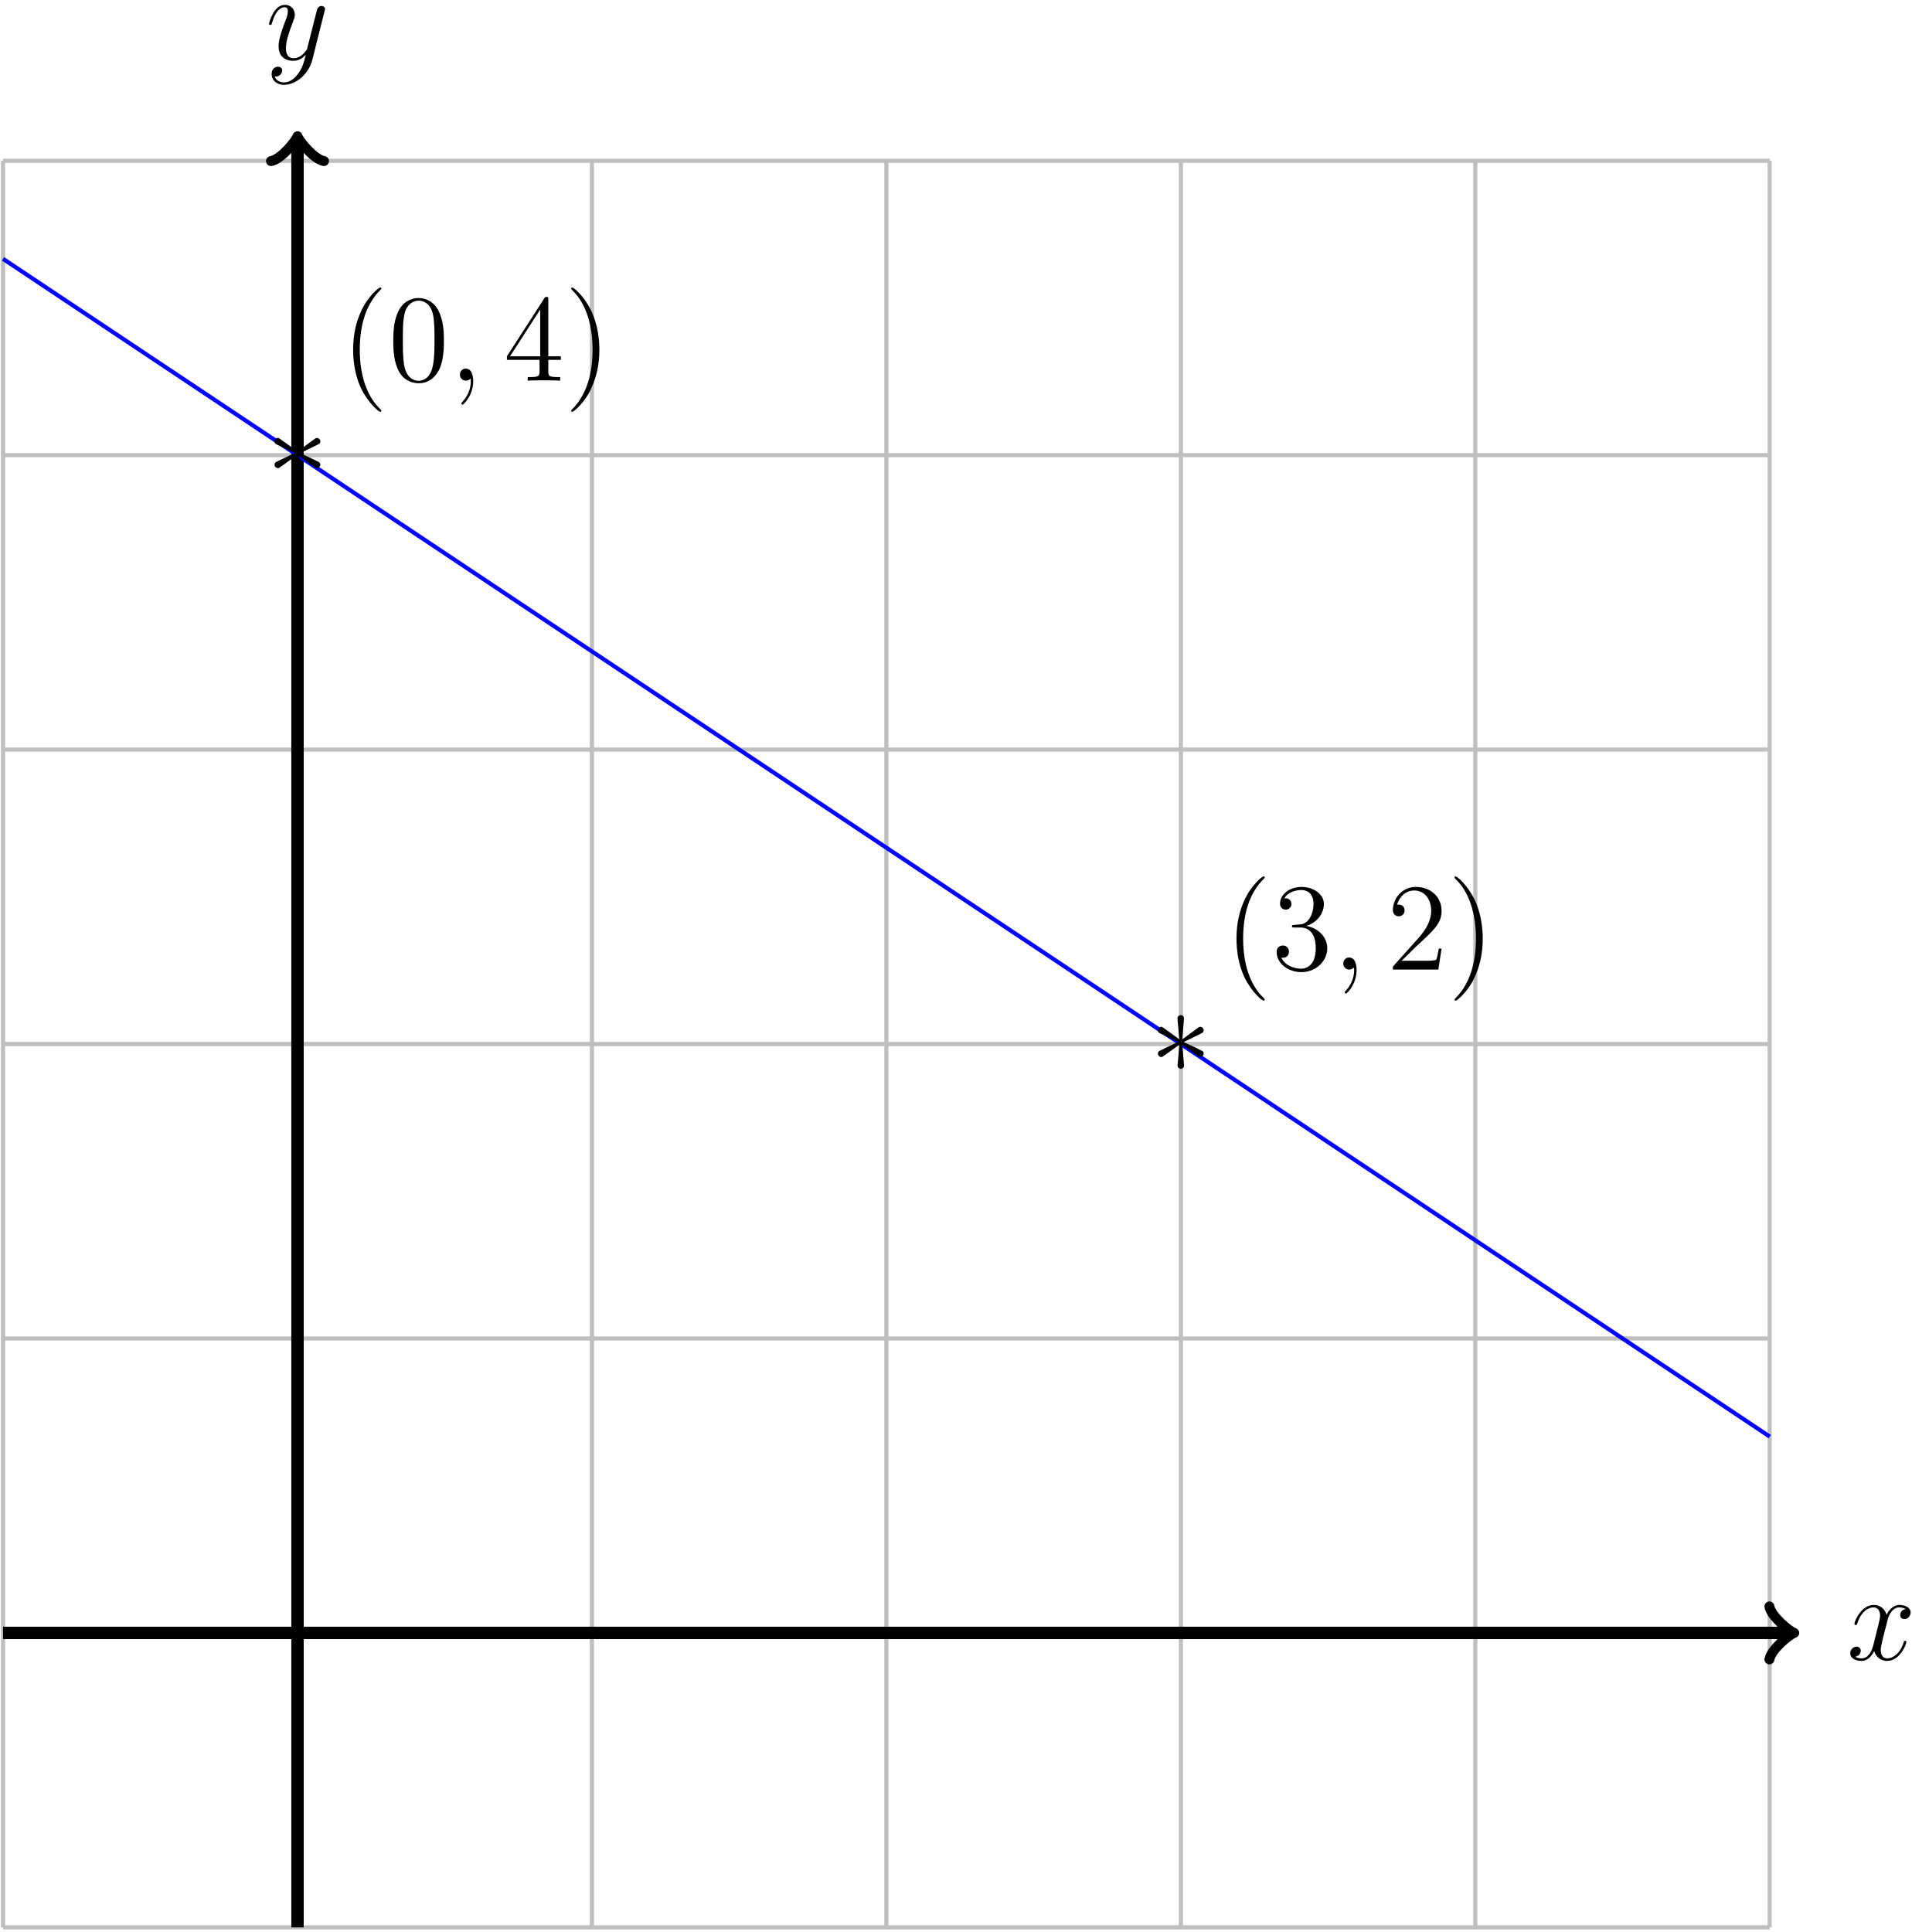
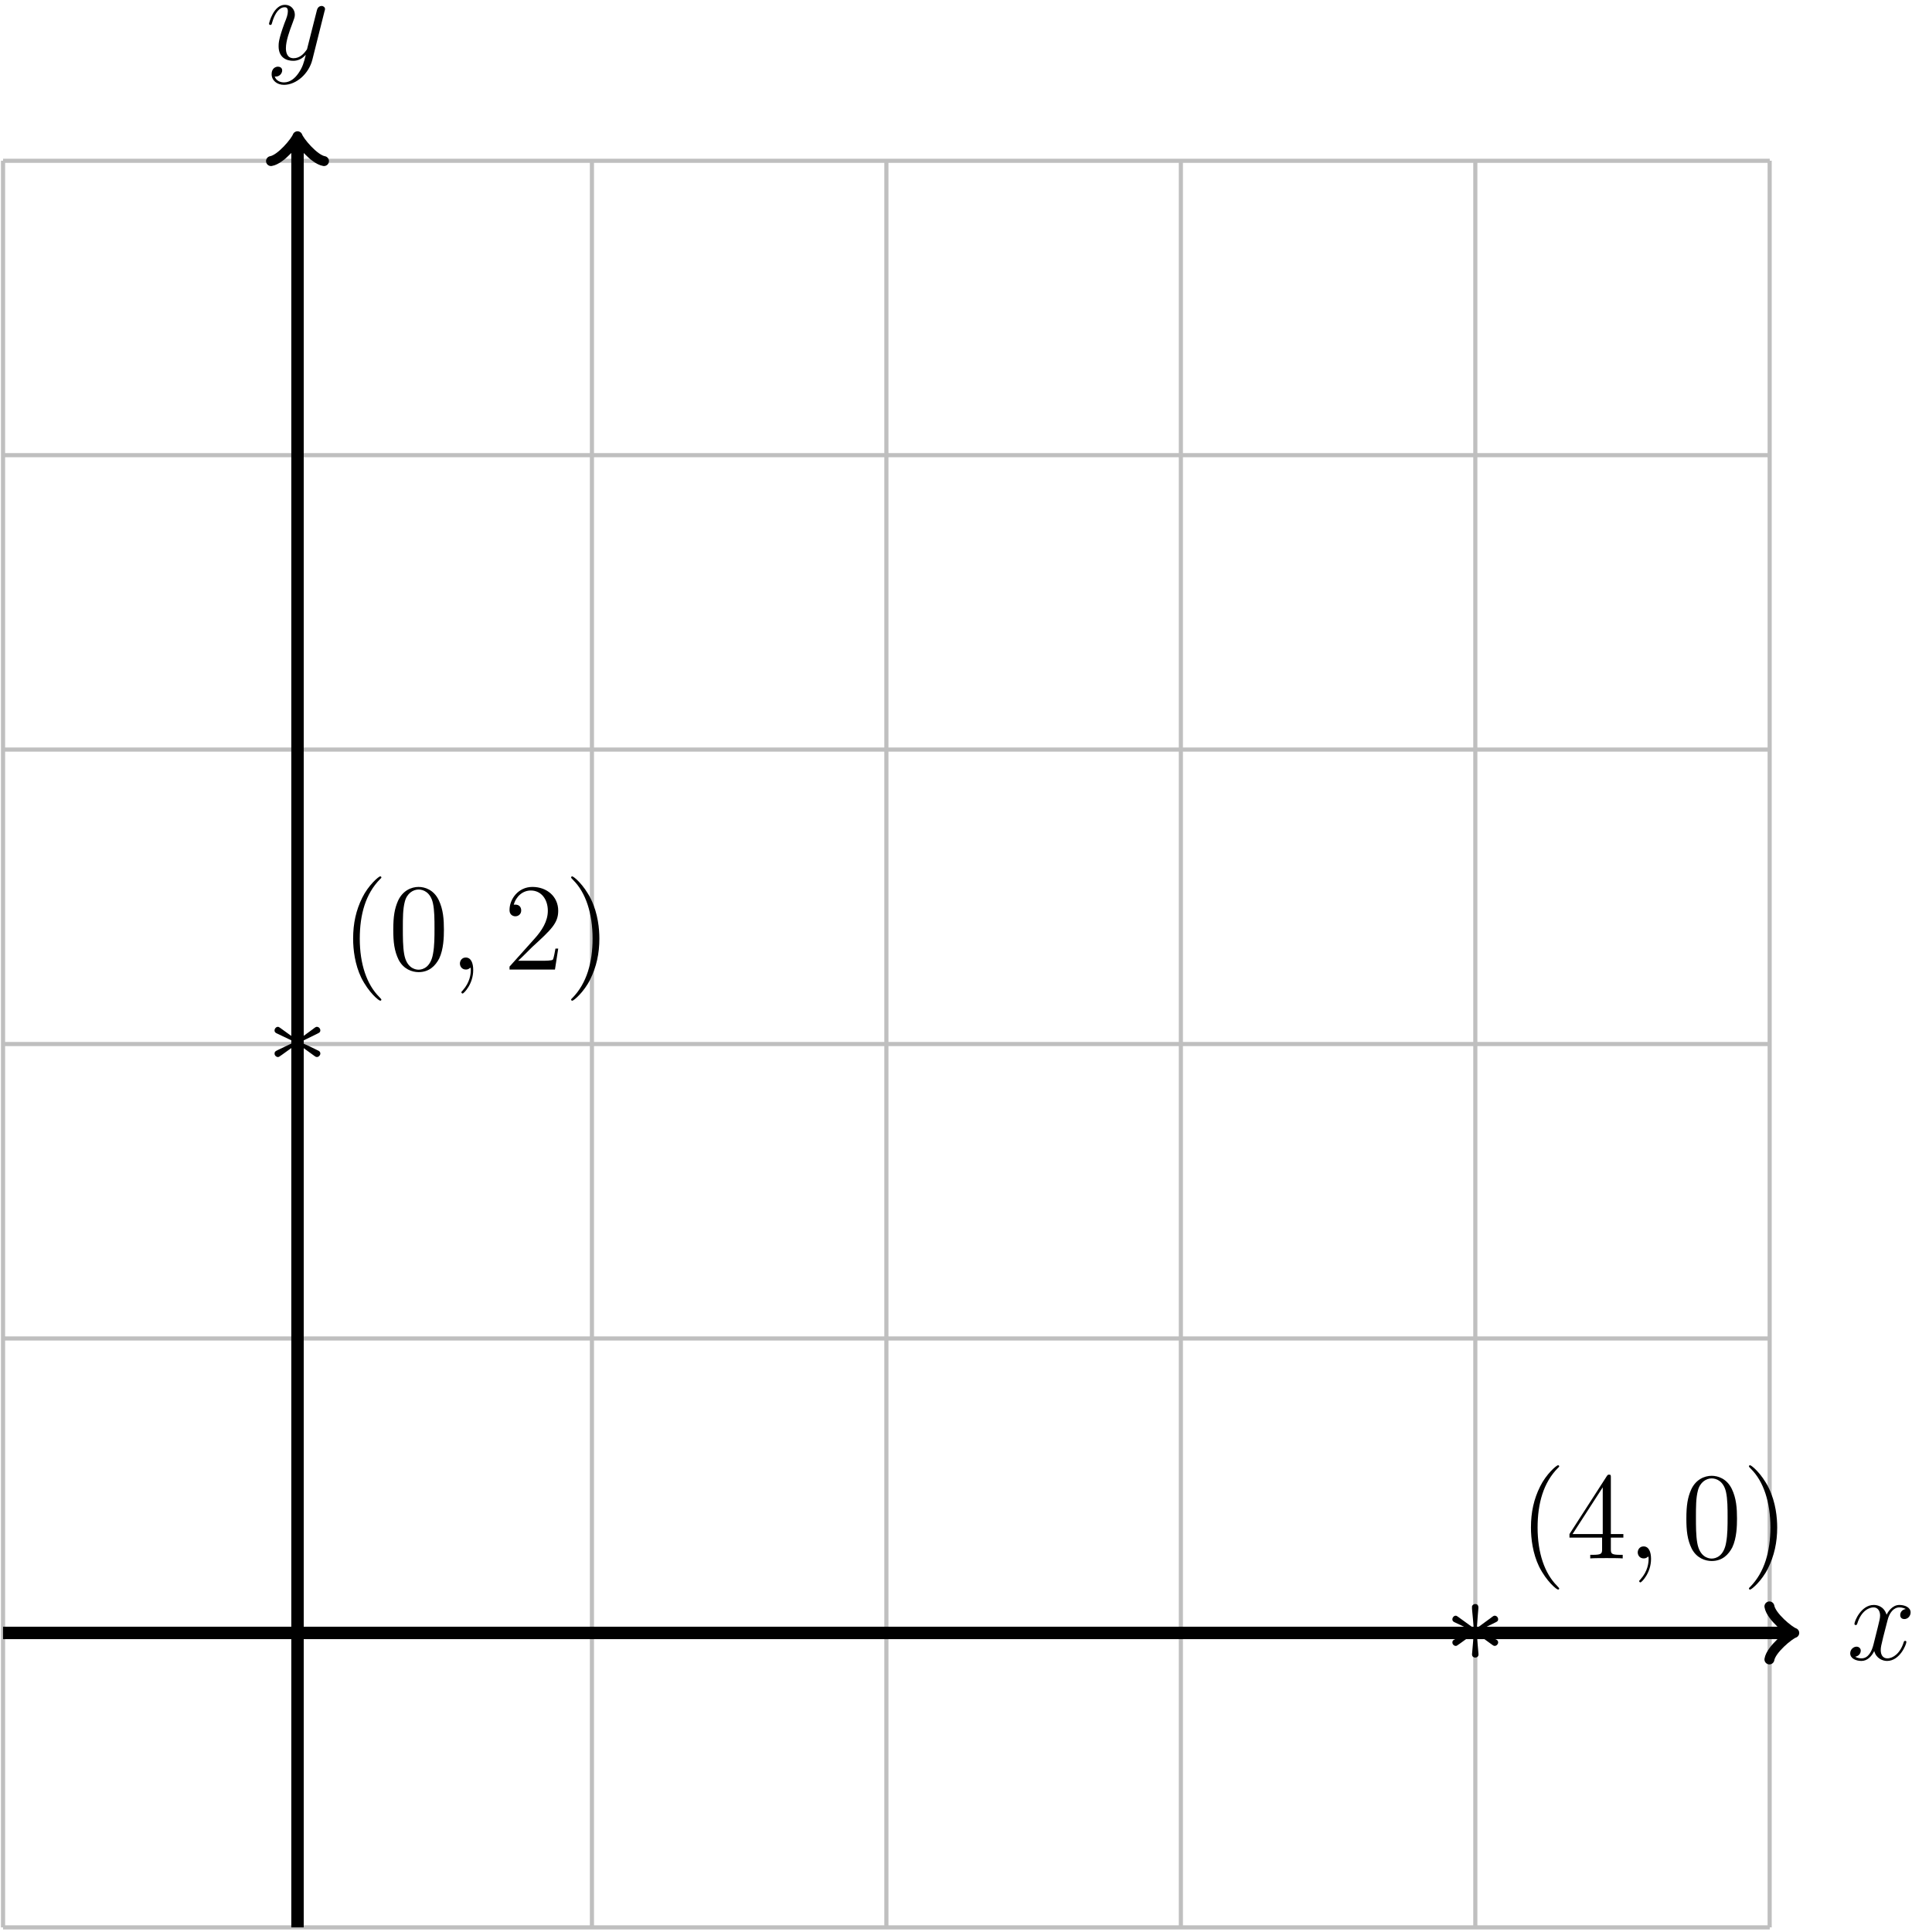
<svg xmlns="http://www.w3.org/2000/svg" xmlns:xlink="http://www.w3.org/1999/xlink" width="184pt" height="186pt" viewBox="0 0 184 186" version="1.1">
  <defs>
    <g>
      <symbol overflow="visible" id="glyph0-0">
        <path style="stroke:none;" d="" />
      </symbol>
      <symbol overflow="visible" id="glyph0-1">
        <path style="stroke:none;" d="M 5.672 -4.875 C 5.281 -4.812 5.141 -4.516 5.141 -4.297 C 5.141 -4 5.359 -3.906 5.531 -3.906 C 5.891 -3.906 6.141 -4.219 6.141 -4.547 C 6.141 -5.047 5.562 -5.266 5.062 -5.266 C 4.344 -5.266 3.938 -4.547 3.828 -4.328 C 3.547 -5.219 2.812 -5.266 2.594 -5.266 C 1.375 -5.266 0.734 -3.703 0.734 -3.438 C 0.734 -3.391 0.781 -3.328 0.859 -3.328 C 0.953 -3.328 0.984 -3.406 1 -3.453 C 1.406 -4.781 2.219 -5.031 2.562 -5.031 C 3.094 -5.031 3.203 -4.531 3.203 -4.25 C 3.203 -3.984 3.125 -3.703 2.984 -3.125 L 2.578 -1.5 C 2.406 -0.781 2.062 -0.125 1.422 -0.125 C 1.359 -0.125 1.062 -0.125 0.812 -0.281 C 1.25 -0.359 1.344 -0.719 1.344 -0.859 C 1.344 -1.094 1.156 -1.25 0.938 -1.25 C 0.641 -1.25 0.328 -0.984 0.328 -0.609 C 0.328 -0.109 0.891 0.125 1.406 0.125 C 1.984 0.125 2.391 -0.328 2.641 -0.828 C 2.828 -0.125 3.438 0.125 3.875 0.125 C 5.094 0.125 5.734 -1.453 5.734 -1.703 C 5.734 -1.766 5.688 -1.812 5.625 -1.812 C 5.516 -1.812 5.5 -1.75 5.469 -1.656 C 5.141 -0.609 4.453 -0.125 3.906 -0.125 C 3.484 -0.125 3.266 -0.438 3.266 -0.922 C 3.266 -1.188 3.312 -1.375 3.5 -2.156 L 3.922 -3.797 C 4.094 -4.5 4.5 -5.031 5.062 -5.031 C 5.078 -5.031 5.422 -5.031 5.672 -4.875 Z M 5.672 -4.875 " />
      </symbol>
      <symbol overflow="visible" id="glyph0-2">
        <path style="stroke:none;" d="M 3.141 1.344 C 2.828 1.797 2.359 2.203 1.766 2.203 C 1.625 2.203 1.047 2.172 0.875 1.625 C 0.906 1.641 0.969 1.641 0.984 1.641 C 1.344 1.641 1.594 1.328 1.594 1.047 C 1.594 0.781 1.359 0.688 1.188 0.688 C 0.984 0.688 0.578 0.828 0.578 1.406 C 0.578 2.016 1.094 2.438 1.766 2.438 C 2.969 2.438 4.172 1.344 4.5 0.016 L 5.672 -4.656 C 5.688 -4.703 5.719 -4.781 5.719 -4.859 C 5.719 -5.031 5.562 -5.156 5.391 -5.156 C 5.281 -5.156 5.031 -5.109 4.938 -4.75 L 4.047 -1.234 C 4 -1.016 4 -0.984 3.891 -0.859 C 3.656 -0.531 3.266 -0.125 2.688 -0.125 C 2.016 -0.125 1.953 -0.781 1.953 -1.094 C 1.953 -1.781 2.281 -2.703 2.609 -3.562 C 2.734 -3.906 2.812 -4.078 2.812 -4.312 C 2.812 -4.812 2.453 -5.266 1.859 -5.266 C 0.766 -5.266 0.328 -3.531 0.328 -3.438 C 0.328 -3.391 0.375 -3.328 0.453 -3.328 C 0.562 -3.328 0.578 -3.375 0.625 -3.547 C 0.906 -4.547 1.359 -5.031 1.828 -5.031 C 1.938 -5.031 2.141 -5.031 2.141 -4.641 C 2.141 -4.328 2.016 -3.984 1.828 -3.531 C 1.25 -1.953 1.25 -1.562 1.25 -1.281 C 1.25 -0.141 2.062 0.125 2.656 0.125 C 3 0.125 3.438 0.016 3.844 -0.438 L 3.859 -0.422 C 3.688 0.281 3.562 0.75 3.141 1.344 Z M 3.141 1.344 " />
      </symbol>
      <symbol overflow="visible" id="glyph0-3">
        <path style="stroke:none;" d="M 2.328 0.047 C 2.328 -0.641 2.109 -1.156 1.609 -1.156 C 1.234 -1.156 1.047 -0.844 1.047 -0.578 C 1.047 -0.328 1.219 0 1.625 0 C 1.781 0 1.906 -0.047 2.016 -0.156 C 2.047 -0.172 2.062 -0.172 2.062 -0.172 C 2.094 -0.172 2.094 -0.016 2.094 0.047 C 2.094 0.438 2.016 1.219 1.328 2 C 1.188 2.141 1.188 2.156 1.188 2.188 C 1.188 2.25 1.25 2.312 1.312 2.312 C 1.406 2.312 2.328 1.422 2.328 0.047 Z M 2.328 0.047 " />
      </symbol>
      <symbol overflow="visible" id="glyph1-0">
        <path style="stroke:none;" d="" />
      </symbol>
      <symbol overflow="visible" id="glyph1-1">
        <path style="stroke:none;" d="M 3.281 -5.109 C 3.297 -5.266 3.297 -5.562 2.984 -5.562 C 2.797 -5.562 2.641 -5.406 2.672 -5.25 L 2.672 -5.094 L 2.844 -3.234 L 1.312 -4.344 C 1.203 -4.406 1.188 -4.438 1.094 -4.438 C 0.938 -4.438 0.781 -4.266 0.781 -4.094 C 0.781 -3.906 0.891 -3.859 1.016 -3.797 L 2.719 -2.984 L 1.062 -2.188 C 0.875 -2.094 0.781 -2.047 0.781 -1.859 C 0.781 -1.688 0.938 -1.531 1.094 -1.531 C 1.188 -1.531 1.203 -1.531 1.5 -1.75 L 2.844 -2.719 L 2.672 -0.719 C 2.672 -0.469 2.875 -0.406 2.969 -0.406 C 3.125 -0.406 3.297 -0.484 3.297 -0.719 L 3.125 -2.719 L 4.656 -1.609 C 4.75 -1.547 4.781 -1.531 4.859 -1.531 C 5.031 -1.531 5.188 -1.703 5.188 -1.859 C 5.188 -2.047 5.078 -2.109 4.938 -2.172 C 4.219 -2.531 4.203 -2.531 3.25 -2.969 L 4.906 -3.781 C 5.094 -3.875 5.188 -3.922 5.188 -4.094 C 5.188 -4.281 5.031 -4.438 4.859 -4.438 C 4.781 -4.438 4.75 -4.438 4.453 -4.203 L 3.125 -3.234 Z M 3.281 -5.109 " />
      </symbol>
      <symbol overflow="visible" id="glyph2-0">
        <path style="stroke:none;" d="" />
      </symbol>
      <symbol overflow="visible" id="glyph2-1">
        <path style="stroke:none;" d="M 3.891 2.906 C 3.891 2.875 3.891 2.844 3.688 2.641 C 2.484 1.438 1.812 -0.531 1.812 -2.969 C 1.812 -5.297 2.375 -7.297 3.766 -8.703 C 3.891 -8.812 3.891 -8.828 3.891 -8.875 C 3.891 -8.938 3.828 -8.969 3.781 -8.969 C 3.625 -8.969 2.641 -8.109 2.062 -6.938 C 1.453 -5.719 1.172 -4.453 1.172 -2.969 C 1.172 -1.906 1.344 -0.484 1.953 0.781 C 2.672 2.219 3.641 3 3.781 3 C 3.828 3 3.891 2.969 3.891 2.906 Z M 3.891 2.906 " />
      </symbol>
      <symbol overflow="visible" id="glyph2-2">
        <path style="stroke:none;" d="M 5.359 -3.828 C 5.359 -4.812 5.297 -5.781 4.859 -6.688 C 4.375 -7.688 3.516 -7.953 2.922 -7.953 C 2.234 -7.953 1.391 -7.609 0.938 -6.609 C 0.609 -5.859 0.484 -5.109 0.484 -3.828 C 0.484 -2.672 0.578 -1.797 1 -0.938 C 1.469 -0.031 2.297 0.25 2.922 0.25 C 3.953 0.25 4.547 -0.375 4.906 -1.062 C 5.328 -1.953 5.359 -3.125 5.359 -3.828 Z M 2.922 0.016 C 2.531 0.016 1.75 -0.203 1.531 -1.5 C 1.406 -2.219 1.406 -3.125 1.406 -3.969 C 1.406 -4.953 1.406 -5.828 1.594 -6.531 C 1.797 -7.344 2.406 -7.703 2.922 -7.703 C 3.375 -7.703 4.062 -7.438 4.297 -6.406 C 4.453 -5.719 4.453 -4.781 4.453 -3.969 C 4.453 -3.172 4.453 -2.266 4.312 -1.531 C 4.094 -0.219 3.328 0.016 2.922 0.016 Z M 2.922 0.016 " />
      </symbol>
      <symbol overflow="visible" id="glyph2-3">
-         <path style="stroke:none;" d="M 4.312 -7.781 C 4.312 -8.016 4.312 -8.062 4.141 -8.062 C 4.047 -8.062 4.016 -8.062 3.922 -7.922 L 0.328 -2.344 L 0.328 -2 L 3.469 -2 L 3.469 -0.906 C 3.469 -0.469 3.438 -0.344 2.562 -0.344 L 2.328 -0.344 L 2.328 0 C 2.609 -0.031 3.547 -0.031 3.891 -0.031 C 4.219 -0.031 5.172 -0.031 5.453 0 L 5.453 -0.344 L 5.219 -0.344 C 4.344 -0.344 4.312 -0.469 4.312 -0.906 L 4.312 -2 L 5.516 -2 L 5.516 -2.344 L 4.312 -2.344 Z M 3.531 -6.844 L 3.531 -2.344 L 0.625 -2.344 Z M 3.531 -6.844 " />
+         <path style="stroke:none;" d="M 5.266 -2.016 L 5 -2.016 C 4.953 -1.812 4.859 -1.141 4.75 -0.953 C 4.656 -0.844 3.984 -0.844 3.625 -0.844 L 1.406 -0.844 C 1.734 -1.125 2.469 -1.891 2.766 -2.172 C 4.594 -3.844 5.266 -4.469 5.266 -5.656 C 5.266 -7.031 4.172 -7.953 2.781 -7.953 C 1.406 -7.953 0.578 -6.766 0.578 -5.734 C 0.578 -5.125 1.109 -5.125 1.141 -5.125 C 1.406 -5.125 1.703 -5.312 1.703 -5.688 C 1.703 -6.031 1.484 -6.25 1.141 -6.25 C 1.047 -6.25 1.016 -6.25 0.984 -6.234 C 1.203 -7.047 1.859 -7.609 2.625 -7.609 C 3.641 -7.609 4.266 -6.75 4.266 -5.656 C 4.266 -4.641 3.688 -3.75 3 -2.984 L 0.578 -0.281 L 0.578 0 L 4.953 0 Z M 5.266 -2.016 " />
      </symbol>
      <symbol overflow="visible" id="glyph2-4">
        <path style="stroke:none;" d="M 3.375 -2.969 C 3.375 -3.891 3.25 -5.359 2.578 -6.75 C 1.875 -8.188 0.891 -8.969 0.766 -8.969 C 0.719 -8.969 0.656 -8.938 0.656 -8.875 C 0.656 -8.828 0.656 -8.812 0.859 -8.609 C 2.062 -7.406 2.719 -5.422 2.719 -2.984 C 2.719 -0.672 2.156 1.328 0.781 2.734 C 0.656 2.844 0.656 2.875 0.656 2.906 C 0.656 2.969 0.719 3 0.766 3 C 0.922 3 1.906 2.141 2.484 0.969 C 3.094 -0.25 3.375 -1.547 3.375 -2.969 Z M 3.375 -2.969 " />
      </symbol>
      <symbol overflow="visible" id="glyph2-5">
-         <path style="stroke:none;" d="M 2.203 -4.297 C 2 -4.281 1.953 -4.266 1.953 -4.156 C 1.953 -4.047 2.016 -4.047 2.219 -4.047 L 2.766 -4.047 C 3.797 -4.047 4.25 -3.203 4.25 -2.062 C 4.25 -0.484 3.438 -0.078 2.844 -0.078 C 2.266 -0.078 1.297 -0.344 0.938 -1.141 C 1.328 -1.078 1.672 -1.297 1.672 -1.719 C 1.672 -2.062 1.422 -2.312 1.094 -2.312 C 0.797 -2.312 0.484 -2.141 0.484 -1.688 C 0.484 -0.625 1.547 0.25 2.875 0.25 C 4.297 0.25 5.359 -0.844 5.359 -2.047 C 5.359 -3.141 4.469 -4 3.328 -4.203 C 4.359 -4.5 5.031 -5.375 5.031 -6.312 C 5.031 -7.25 4.047 -7.953 2.891 -7.953 C 1.703 -7.953 0.812 -7.219 0.812 -6.344 C 0.812 -5.875 1.188 -5.766 1.359 -5.766 C 1.609 -5.766 1.906 -5.953 1.906 -6.312 C 1.906 -6.688 1.609 -6.859 1.344 -6.859 C 1.281 -6.859 1.25 -6.859 1.219 -6.844 C 1.672 -7.656 2.797 -7.656 2.859 -7.656 C 3.25 -7.656 4.031 -7.484 4.031 -6.312 C 4.031 -6.078 4 -5.422 3.641 -4.906 C 3.281 -4.375 2.875 -4.344 2.562 -4.328 Z M 2.203 -4.297 " />
-       </symbol>
-       <symbol overflow="visible" id="glyph2-6">
-         <path style="stroke:none;" d="M 5.266 -2.016 L 5 -2.016 C 4.953 -1.812 4.859 -1.141 4.75 -0.953 C 4.656 -0.844 3.984 -0.844 3.625 -0.844 L 1.406 -0.844 C 1.734 -1.125 2.469 -1.891 2.766 -2.172 C 4.594 -3.844 5.266 -4.469 5.266 -5.656 C 5.266 -7.031 4.172 -7.953 2.781 -7.953 C 1.406 -7.953 0.578 -6.766 0.578 -5.734 C 0.578 -5.125 1.109 -5.125 1.141 -5.125 C 1.406 -5.125 1.703 -5.312 1.703 -5.688 C 1.703 -6.031 1.484 -6.25 1.141 -6.25 C 1.047 -6.25 1.016 -6.25 0.984 -6.234 C 1.203 -7.047 1.859 -7.609 2.625 -7.609 C 3.641 -7.609 4.266 -6.75 4.266 -5.656 C 4.266 -4.641 3.688 -3.75 3 -2.984 L 0.578 -0.281 L 0.578 0 L 4.953 0 Z M 5.266 -2.016 " />
+         <path style="stroke:none;" d="M 4.312 -7.781 C 4.312 -8.016 4.312 -8.062 4.141 -8.062 C 4.047 -8.062 4.016 -8.062 3.922 -7.922 L 0.328 -2.344 L 0.328 -2 L 3.469 -2 L 3.469 -0.906 C 3.469 -0.469 3.438 -0.344 2.562 -0.344 L 2.328 -0.344 L 2.328 0 C 2.609 -0.031 3.547 -0.031 3.891 -0.031 C 4.219 -0.031 5.172 -0.031 5.453 0 L 5.453 -0.344 L 5.219 -0.344 C 4.344 -0.344 4.312 -0.469 4.312 -0.906 L 4.312 -2 L 5.516 -2 L 5.516 -2.344 L 4.312 -2.344 Z M 3.531 -6.844 L 3.531 -2.344 L 0.625 -2.344 Z M 3.531 -6.844 " />
      </symbol>
    </g>
  </defs>
  <g id="surface1">
    <path style="fill:none;stroke-width:0.399;stroke-linecap:butt;stroke-linejoin:miter;stroke:rgb(75%,75%,75%);stroke-opacity:1;stroke-miterlimit:10;" d="M -28.346 -28.349 L 141.732 -28.349 M -28.346 -0.001 L 141.732 -0.001 M -28.346 28.347 L 141.732 28.347 M -28.346 56.694 L 141.732 56.694 M -28.346 85.042 L 141.732 85.042 M -28.346 113.386 L 141.732 113.386 M -28.346 141.726 L 141.732 141.726 M -28.346 -28.349 L -28.346 141.733 M 0.002 -28.349 L 0.002 141.733 M 28.345 -28.349 L 28.345 141.733 M 56.693 -28.349 L 56.693 141.733 M 85.041 -28.349 L 85.041 141.733 M 113.388 -28.349 L 113.388 141.733 M 141.724 -28.349 L 141.724 141.733 " transform="matrix(1,0,0,-1,28.639,157.206)" />
    <path style="fill:none;stroke-width:1.196;stroke-linecap:butt;stroke-linejoin:miter;stroke:rgb(0%,0%,0%);stroke-opacity:1;stroke-miterlimit:10;" d="M -28.346 -0.001 L 143.611 -0.001 " transform="matrix(1,0,0,-1,28.639,157.206)" />
    <path style="fill:none;stroke-width:0.956;stroke-linecap:round;stroke-linejoin:round;stroke:rgb(0%,0%,0%);stroke-opacity:1;stroke-miterlimit:10;" d="M -1.912 2.55 C -1.755 1.593 -0.001 0.159 0.479 -0.001 C -0.001 -0.161 -1.755 -1.595 -1.912 -2.552 " transform="matrix(1,0,0,-1,172.2515,157.206)" />
    <g style="fill:rgb(0%,0%,0%);fill-opacity:1;">
      <use xlink:href="#glyph0-1" x="177.79" y="159.78" />
    </g>
    <path style="fill:none;stroke-width:1.196;stroke-linecap:butt;stroke-linejoin:miter;stroke:rgb(0%,0%,0%);stroke-opacity:1;stroke-miterlimit:10;" d="M 0.002 -28.349 L 0.002 143.612 " transform="matrix(1,0,0,-1,28.639,157.206)" />
    <path style="fill:none;stroke-width:0.956;stroke-linecap:round;stroke-linejoin:round;stroke:rgb(0%,0%,0%);stroke-opacity:1;stroke-miterlimit:10;" d="M -1.914 2.549 C -1.754 1.592 -0 0.159 0.476 -0.002 C -0 -0.158 -1.754 -1.595 -1.914 -2.552 " transform="matrix(0,-1,-1,0,28.639,13.59353)" />
    <g style="fill:rgb(0%,0%,0%);fill-opacity:1;">
      <use xlink:href="#glyph0-2" x="25.571" y="5.73" />
    </g>
-     <path style="fill:none;stroke-width:0.399;stroke-linecap:butt;stroke-linejoin:miter;stroke:rgb(0%,0%,100%);stroke-opacity:1;stroke-miterlimit:10;" d="M -28.346 132.284 C -28.346 132.284 -23.225 128.87 -21.26 127.561 C -19.295 126.249 -16.139 124.147 -14.174 122.835 C -12.205 121.526 -9.053 119.421 -7.088 118.112 C -5.119 116.8 -1.967 114.698 0.002 113.386 C 1.966 112.077 5.119 109.976 7.088 108.663 C 9.052 107.351 12.209 105.249 14.174 103.94 C 16.138 102.628 19.295 100.526 21.259 99.214 C 23.228 97.901 26.381 95.8 28.345 94.491 C 30.314 93.179 33.466 91.077 35.435 89.765 C 37.4 88.456 40.552 86.351 42.521 85.042 C 44.486 83.729 47.642 81.628 49.607 80.315 C 51.572 79.007 54.728 76.901 56.693 75.593 C 58.662 74.28 61.814 72.179 63.779 70.866 C 65.748 69.558 68.9 67.456 70.869 66.144 C 72.834 64.831 75.986 62.729 77.955 61.421 C 79.92 60.108 83.076 58.007 85.041 56.694 C 87.006 55.382 90.162 53.28 92.127 51.972 C 94.095 50.659 97.248 48.558 99.213 47.245 C 101.181 45.936 104.334 43.831 106.302 42.522 C 108.267 41.21 111.42 39.108 113.388 37.796 C 115.353 36.487 118.506 34.382 120.474 33.073 C 122.439 31.761 125.595 29.659 127.56 28.347 C 129.529 27.038 132.681 24.936 134.646 23.624 C 136.615 22.311 141.732 18.897 141.732 18.897 " transform="matrix(1,0,0,-1,28.639,157.206)" />
    <g style="fill:rgb(0%,0%,0%);fill-opacity:1;">
-       <use xlink:href="#glyph1-1" x="25.65" y="46.6" />
+       <use xlink:href="#glyph1-1" x="25.65" y="103.294" />
    </g>
-     <path style="fill:none;stroke-width:0.399;stroke-linecap:butt;stroke-linejoin:miter;stroke:rgb(0%,0%,0%);stroke-opacity:1;stroke-miterlimit:10;" d="M 0.002 113.386 L 0.002 113.386 " transform="matrix(1,0,0,-1,28.639,157.206)" />
+     <path style="fill:none;stroke-width:0.399;stroke-linecap:butt;stroke-linejoin:miter;stroke:rgb(0%,0%,0%);stroke-opacity:1;stroke-miterlimit:10;" d="M 0.002 56.694 L 0.002 56.694 " transform="matrix(1,0,0,-1,28.639,157.206)" />
    <g style="fill:rgb(0%,0%,0%);fill-opacity:1;">
-       <use xlink:href="#glyph2-1" x="32.823" y="36.646" />
-       <use xlink:href="#glyph2-2" x="37.376" y="36.646" />
+       <use xlink:href="#glyph2-1" x="32.823" y="93.34" />
+       <use xlink:href="#glyph2-2" x="37.376" y="93.34" />
    </g>
    <g style="fill:rgb(0%,0%,0%);fill-opacity:1;">
-       <use xlink:href="#glyph0-3" x="43.228" y="36.646" />
+       <use xlink:href="#glyph0-3" x="43.228" y="93.34" />
    </g>
    <g style="fill:rgb(0%,0%,0%);fill-opacity:1;">
-       <use xlink:href="#glyph2-3" x="48.473" y="36.646" />
-       <use xlink:href="#glyph2-4" x="54.326" y="36.646" />
+       <use xlink:href="#glyph2-3" x="48.473" y="93.34" />
+       <use xlink:href="#glyph2-4" x="54.326" y="93.34" />
    </g>
    <g style="fill:rgb(0%,0%,0%);fill-opacity:1;">
-       <use xlink:href="#glyph1-1" x="110.691" y="103.294" />
+       <use xlink:href="#glyph1-1" x="139.037" y="159.987" />
    </g>
-     <path style="fill:none;stroke-width:0.399;stroke-linecap:butt;stroke-linejoin:miter;stroke:rgb(0%,0%,0%);stroke-opacity:1;stroke-miterlimit:10;" d="M 85.041 56.694 L 85.041 56.694 " transform="matrix(1,0,0,-1,28.639,157.206)" />
+     <path style="fill:none;stroke-width:0.399;stroke-linecap:butt;stroke-linejoin:miter;stroke:rgb(0%,0%,0%);stroke-opacity:1;stroke-miterlimit:10;" d="M 113.388 -0.001 L 113.388 -0.001 " transform="matrix(1,0,0,-1,28.639,157.206)" />
    <g style="fill:rgb(0%,0%,0%);fill-opacity:1;">
-       <use xlink:href="#glyph2-1" x="117.863" y="93.34" />
-       <use xlink:href="#glyph2-5" x="122.416" y="93.34" />
+       <use xlink:href="#glyph2-1" x="146.21" y="150.033" />
+       <use xlink:href="#glyph2-5" x="150.763" y="150.033" />
    </g>
    <g style="fill:rgb(0%,0%,0%);fill-opacity:1;">
-       <use xlink:href="#glyph0-3" x="128.268" y="93.34" />
+       <use xlink:href="#glyph0-3" x="156.615" y="150.033" />
    </g>
    <g style="fill:rgb(0%,0%,0%);fill-opacity:1;">
-       <use xlink:href="#glyph2-6" x="133.513" y="93.34" />
-       <use xlink:href="#glyph2-4" x="139.366" y="93.34" />
+       <use xlink:href="#glyph2-2" x="161.86" y="150.033" />
+       <use xlink:href="#glyph2-4" x="167.713" y="150.033" />
    </g>
  </g>
</svg>
